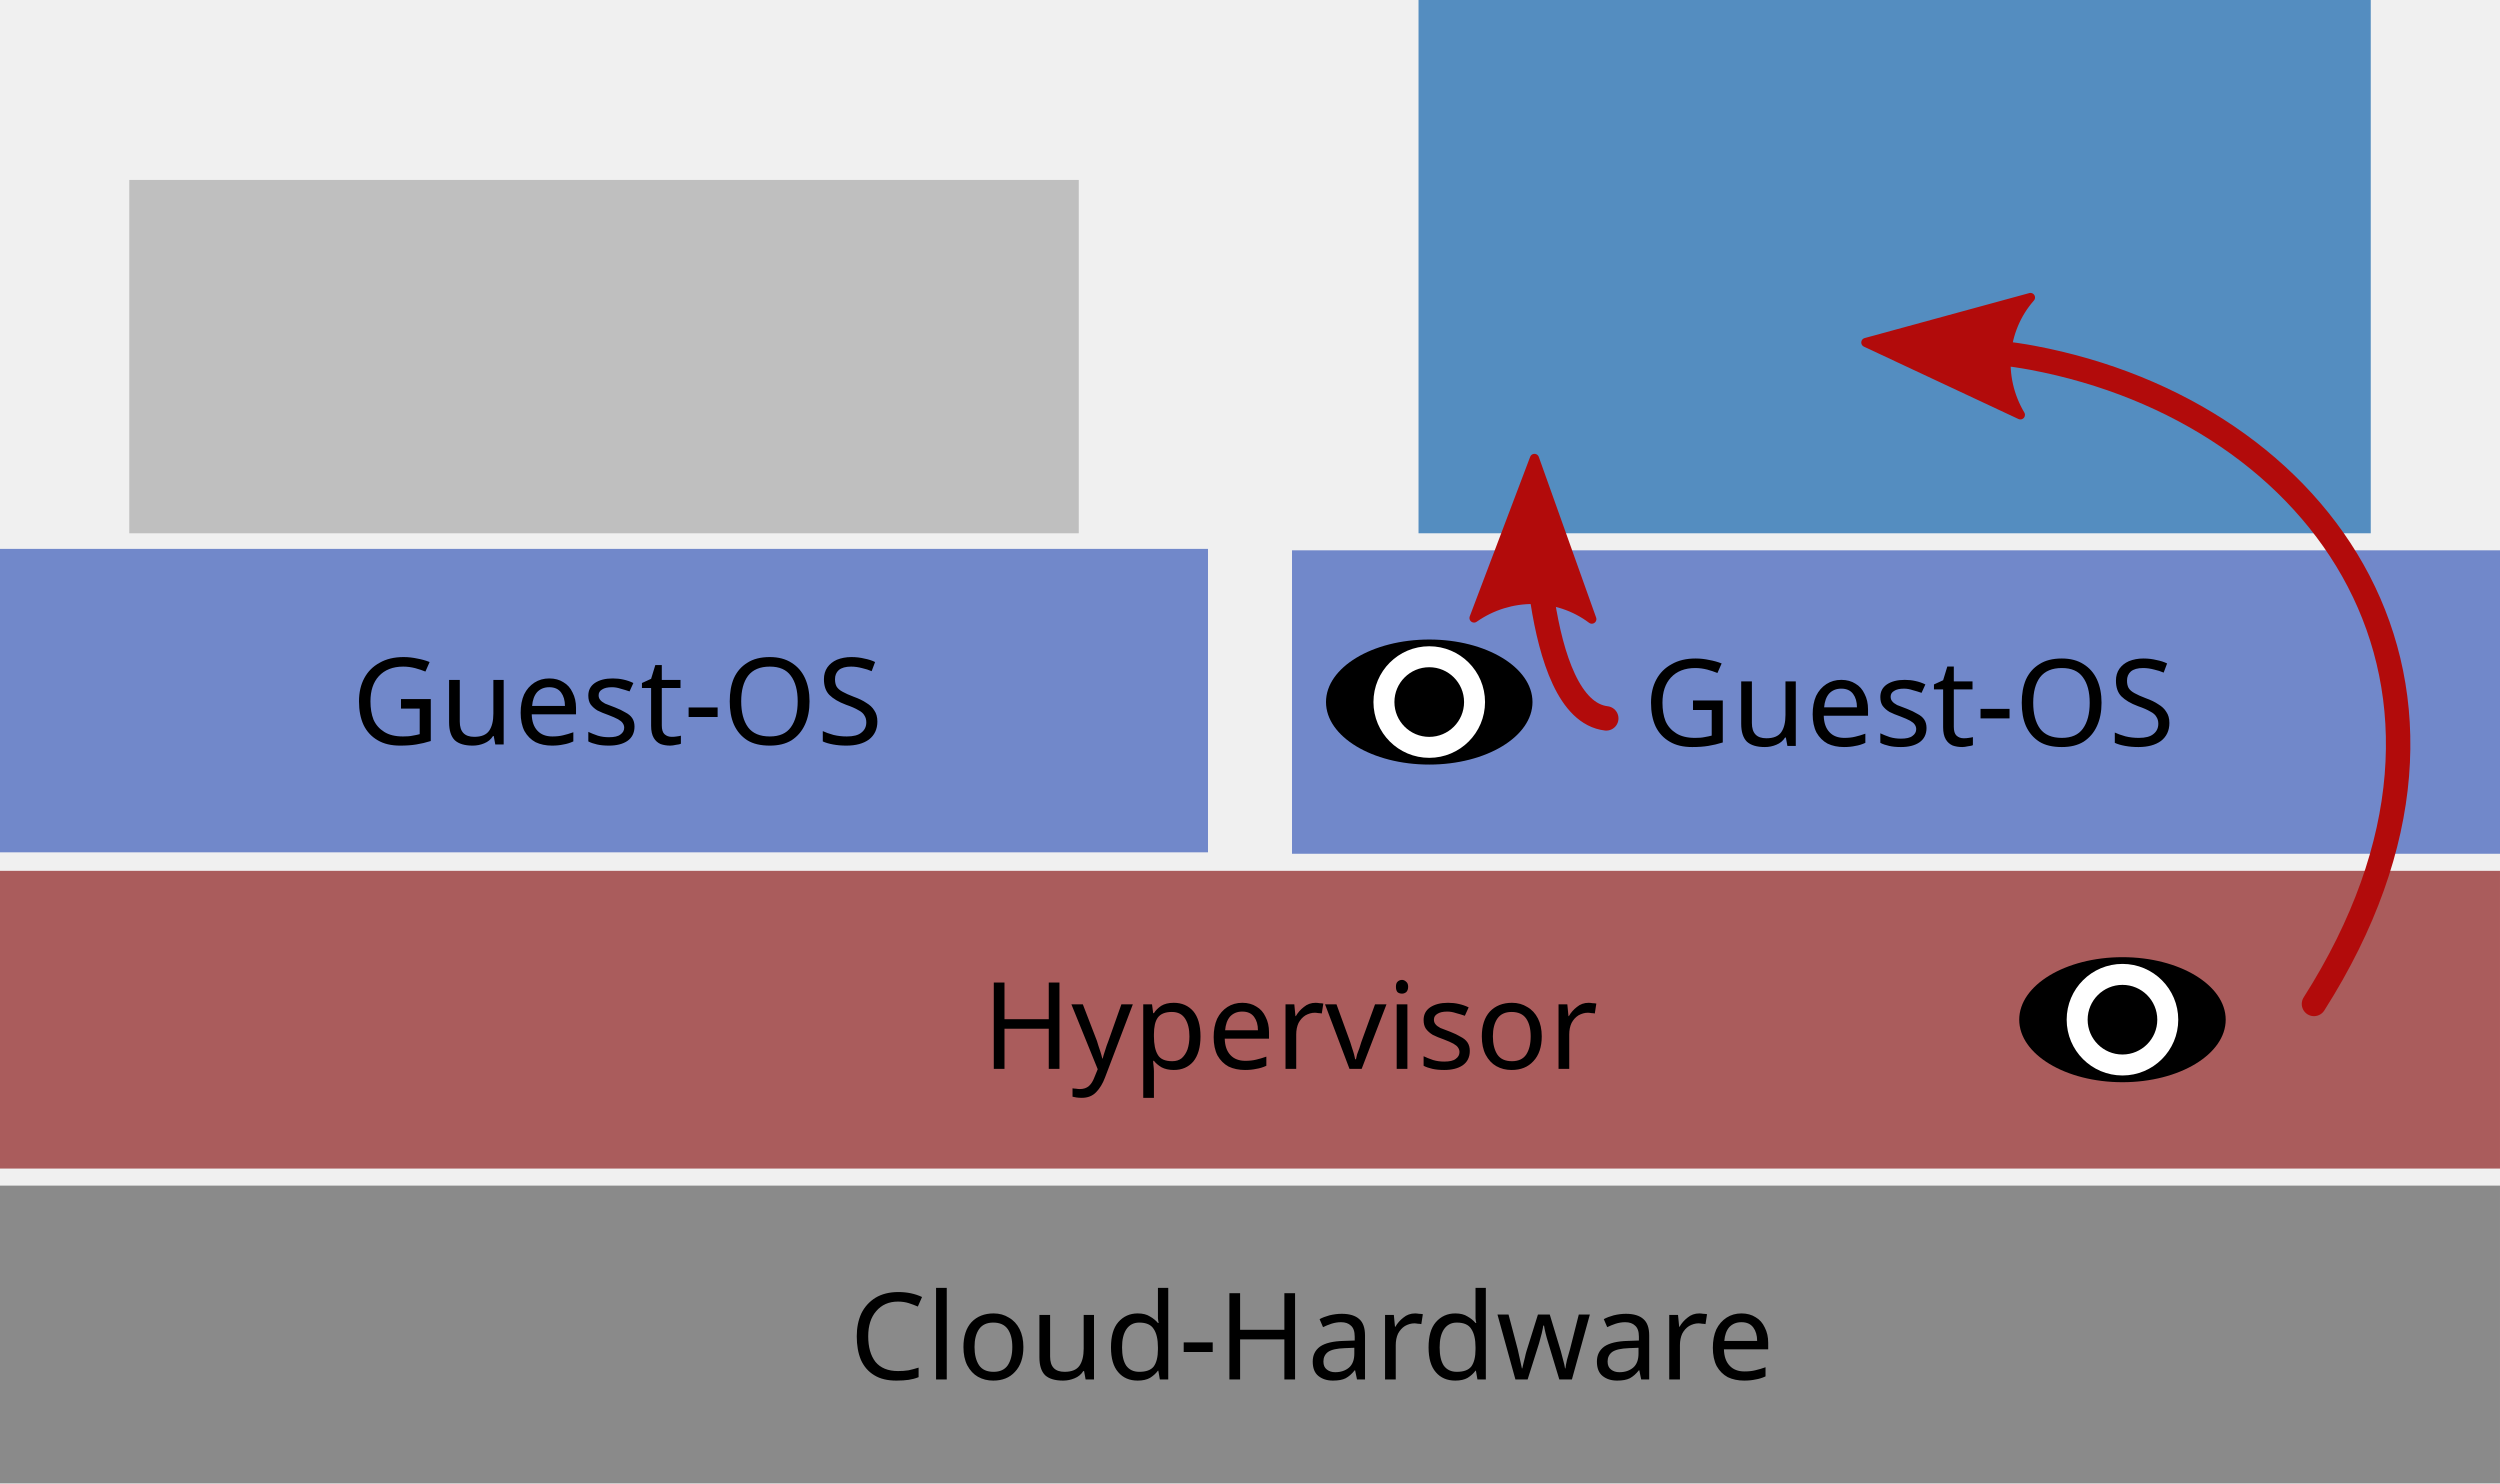
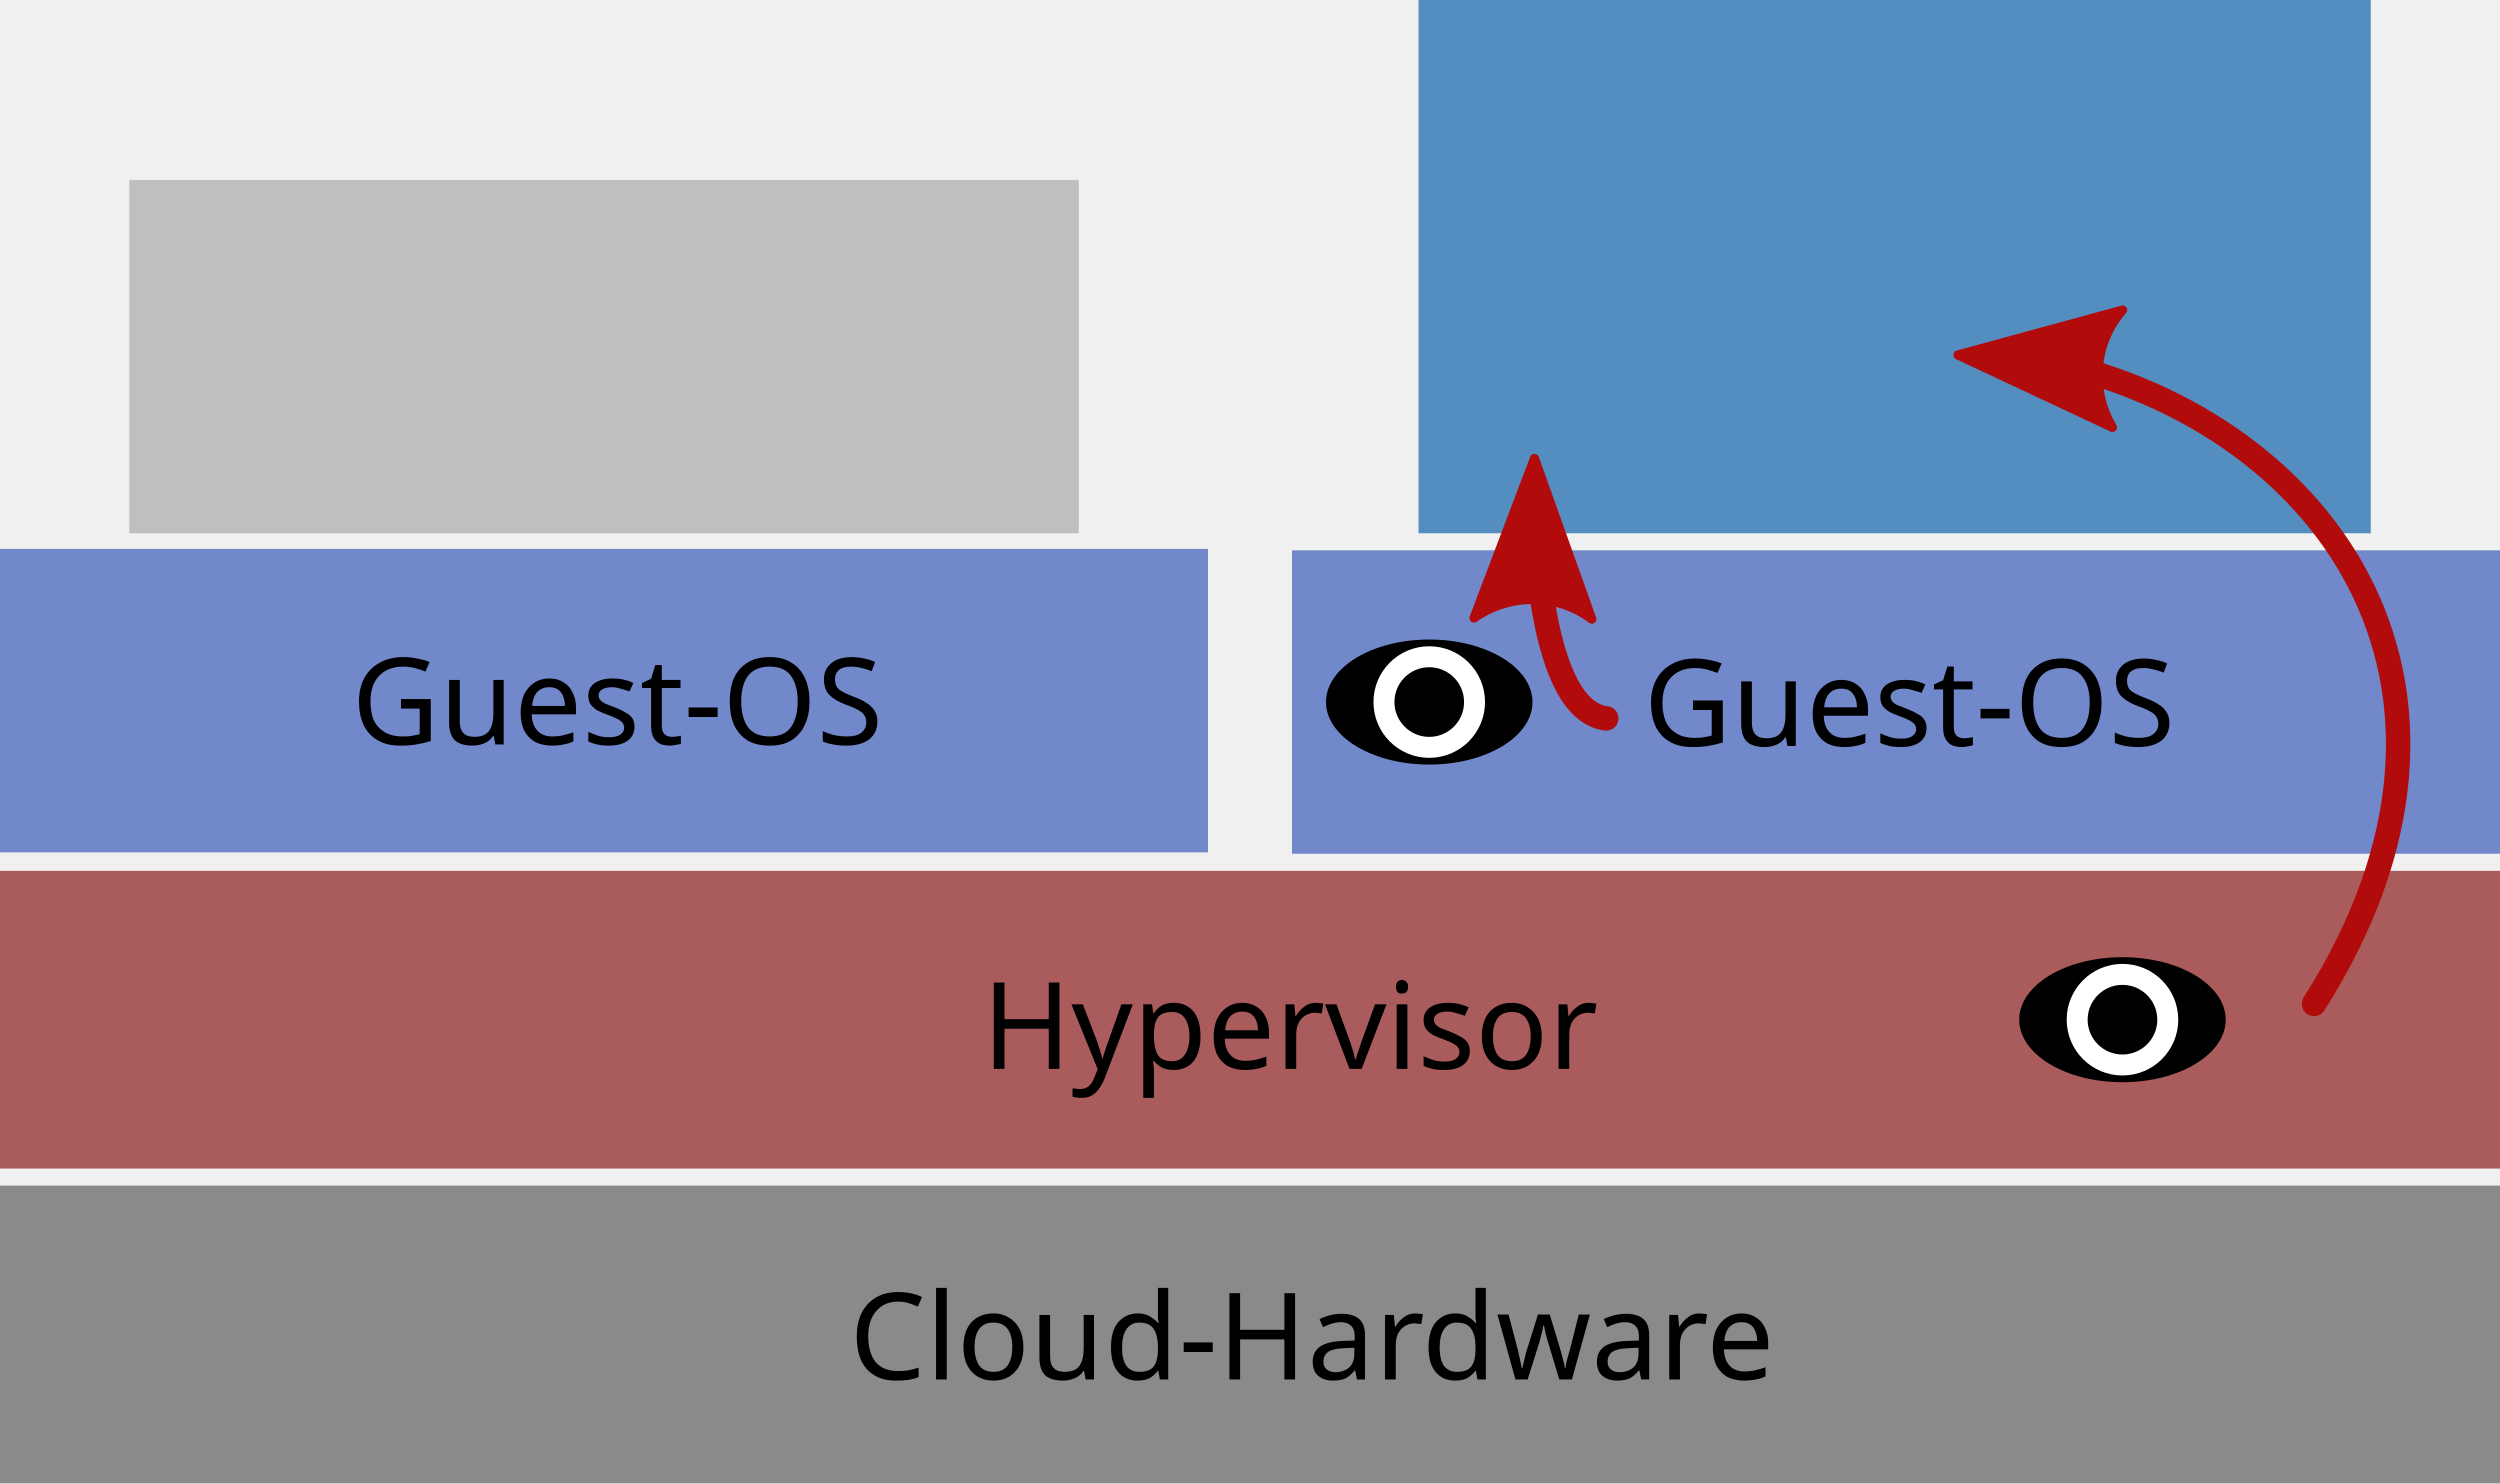
<svg xmlns="http://www.w3.org/2000/svg" width="102.334mm" height="60.718mm" viewBox="0 0 102.334 60.718" version="1.1" id="svg872">
  <defs id="defs866">
    <marker orient="auto" refY="0" refX="0" id="marker7928" style="overflow:visible">
      <path id="path7926" style="fill:#b20b0b;fill-opacity:1;fill-rule:evenodd;stroke:#b20b0b;stroke-width:0.625;stroke-linejoin:round;stroke-opacity:1" d="M 8.719,4.034 -2.207,0.016 8.719,-4.002 c -1.745,2.372 -1.735,5.617 -6e-7,8.035 z" transform="scale(-0.6)" />
    </marker>
    <marker orient="auto" refY="0" refX="0" id="marker7778" style="overflow:visible">
      <path id="path7776" style="fill:#000000;fill-opacity:1;fill-rule:evenodd;stroke:#000000;stroke-width:0.625;stroke-linejoin:round;stroke-opacity:1" d="M 8.719,4.034 -2.207,0.016 8.719,-4.002 c -1.745,2.372 -1.735,5.617 -6e-7,8.035 z" transform="matrix(-1.1,0,0,-1.1,-1.1,0)" />
    </marker>
    <marker orient="auto" refY="0" refX="0" id="Arrow2Mend" style="overflow:visible">
      <path id="path1721" style="fill:#b20b0b;fill-opacity:1;fill-rule:evenodd;stroke:#b20b0b;stroke-width:0.625;stroke-linejoin:round;stroke-opacity:1" d="M 8.719,4.034 -2.207,0.016 8.719,-4.002 c -1.745,2.372 -1.735,5.617 -6e-7,8.035 z" transform="scale(-0.6)" />
    </marker>
    <marker orient="auto" refY="0" refX="0" id="Arrow2Lstart" style="overflow:visible">
      <path id="path1712" style="fill:#eb0f0f;fill-opacity:1;fill-rule:evenodd;stroke:#eb0f0f;stroke-width:0.625;stroke-linejoin:round;stroke-opacity:1" d="M 8.719,4.034 -2.207,0.016 8.719,-4.002 c -1.745,2.372 -1.735,5.617 -6e-7,8.035 z" transform="matrix(1.1,0,0,1.1,1.1,0)" />
    </marker>
    <marker orient="auto" refY="0" refX="0" id="Arrow1Send" style="overflow:visible">
      <path id="path1709" d="M 0,0 5,-5 -12.5,0 5,5 Z" style="fill:#eb0f0f;fill-opacity:1;fill-rule:evenodd;stroke:#eb0f0f;stroke-width:1pt;stroke-opacity:1" transform="matrix(-0.2,0,0,-0.2,-1.2,0)" />
    </marker>
    <marker orient="auto" refY="0" refX="0" id="Arrow2Lend" style="overflow:visible">
      <path id="path1715" style="fill:#eb0f0f;fill-opacity:1;fill-rule:evenodd;stroke:#eb0f0f;stroke-width:0.625;stroke-linejoin:round;stroke-opacity:1" d="M 8.719,4.034 -2.207,0.016 8.719,-4.002 c -1.745,2.372 -1.735,5.617 -6e-7,8.035 z" transform="matrix(-1.1,0,0,-1.1,-1.1,0)" />
    </marker>
  </defs>
  <g id="layer1" transform="translate(-58.35149,-35.81126)">
    <rect y="35.811" x="116.417" height="21.829" width="38.978" id="rect4518-9" style="fill:#548dc0;fill-opacity:1;stroke:none;stroke-width:0.169;stroke-miterlimit:4;stroke-dasharray:none;stroke-opacity:1" ry="0" />
    <flowRoot transform="matrix(0.2645833,0,0,0.2645833,57.949,-12.24324)" style="font-style:normal;font-weight:normal;font-size:40px;line-height:1.25;font-family:sans-serif;letter-spacing:0px;word-spacing:0px;fill:#000000;fill-opacity:1;stroke:none" id="flowRoot4520-3" xml:space="preserve">
      <flowRegion id="flowRegion4522-7">
        <rect y="191.159" x="242.437" height="52.528" width="143.442" id="rect4524-0" />
      </flowRegion>
      <flowPara style="font-style:normal;font-variant:normal;font-weight:normal;font-stretch:normal;font-size:18.667px;font-family:sans-serif;-inkscape-font-specification:'sans-serif, Normal';font-variant-ligatures:normal;font-variant-caps:normal;font-variant-numeric:normal;font-feature-settings:normal;text-align:start;writing-mode:lr-tb;text-anchor:start" id="flowPara4526-7">PW-Manager</flowPara>
    </flowRoot>
    <rect style="fill:#8a8a8a;fill-opacity:1;stroke:none;stroke-width:0.786;stroke-linecap:round;stroke-linejoin:round;stroke-miterlimit:4;stroke-dasharray:none;stroke-opacity:1;paint-order:stroke markers fill" id="rect1480-9" width="102.334" height="12.187" x="58.351" y="84.343" />
    <text xml:space="preserve" style="font-style:normal;font-variant:normal;font-weight:normal;font-stretch:normal;font-size:4.939px;line-height:1.25;font-family:sans-serif;-inkscape-font-specification:'sans-serif, Normal';font-variant-ligatures:normal;font-variant-caps:normal;font-variant-numeric:normal;font-feature-settings:normal;text-align:start;letter-spacing:0px;word-spacing:0px;writing-mode:lr-tb;text-anchor:start;fill:#000000;fill-opacity:1;stroke:none;stroke-width:0.265" x="93.126" y="92.275" id="text1484-47">
      <tspan id="tspan1482-0" x="93.126" y="92.275" style="font-style:normal;font-variant:normal;font-weight:normal;font-stretch:normal;font-size:4.939px;font-family:sans-serif;-inkscape-font-specification:'sans-serif, Normal';font-variant-ligatures:normal;font-variant-caps:normal;font-variant-numeric:normal;font-feature-settings:normal;text-align:start;writing-mode:lr-tb;text-anchor:start;stroke-width:0.265">Cloud-Hardware</tspan>
    </text>
    <rect style="fill:#aa5c5c;fill-opacity:1;stroke:none;stroke-width:0.786;stroke-linecap:round;stroke-linejoin:round;stroke-miterlimit:4;stroke-dasharray:none;stroke-opacity:1;paint-order:stroke markers fill" id="rect1480-0-2" width="102.334" height="12.187" x="58.351" y="71.458" />
    <text xml:space="preserve" style="font-style:normal;font-variant:normal;font-weight:normal;font-stretch:normal;font-size:4.939px;line-height:1.25;font-family:sans-serif;-inkscape-font-specification:'sans-serif, Normal';font-variant-ligatures:normal;font-variant-caps:normal;font-variant-numeric:normal;font-feature-settings:normal;text-align:start;letter-spacing:0px;word-spacing:0px;writing-mode:lr-tb;text-anchor:start;fill:#000000;fill-opacity:1;stroke:none;stroke-width:0.265" x="98.546" y="79.56" id="text1484-4-2">
      <tspan id="tspan1482-7-5" x="98.546" y="79.56" style="font-style:normal;font-variant:normal;font-weight:normal;font-stretch:normal;font-size:4.939px;font-family:sans-serif;-inkscape-font-specification:'sans-serif, Normal';font-variant-ligatures:normal;font-variant-caps:normal;font-variant-numeric:normal;font-feature-settings:normal;text-align:start;writing-mode:lr-tb;text-anchor:start;stroke-width:0.265">Hypervisor</tspan>
    </text>
    <rect style="fill:#7188ca;fill-opacity:1;stroke:none;stroke-width:0.552;stroke-linecap:round;stroke-linejoin:round;stroke-miterlimit:4;stroke-dasharray:none;stroke-opacity:1;paint-order:stroke markers fill" id="rect1480-0-1-61" width="49.448" height="12.421" x="111.238" y="58.338" />
    <text xml:space="preserve" style="font-style:normal;font-variant:normal;font-weight:normal;font-stretch:normal;font-size:4.939px;line-height:1.25;font-family:sans-serif;-inkscape-font-specification:'sans-serif, Normal';font-variant-ligatures:normal;font-variant-caps:normal;font-variant-numeric:normal;font-feature-settings:normal;text-align:start;letter-spacing:0px;word-spacing:0px;writing-mode:lr-tb;text-anchor:start;fill:#000000;fill-opacity:1;stroke:none;stroke-width:0.265" x="125.635" y="66.344" id="text1484-4-7-4">
      <tspan id="tspan1482-7-2-2" x="125.635" y="66.344" style="font-style:normal;font-variant:normal;font-weight:normal;font-stretch:normal;font-size:4.939px;font-family:sans-serif;-inkscape-font-specification:'sans-serif, Normal';font-variant-ligatures:normal;font-variant-caps:normal;font-variant-numeric:normal;font-feature-settings:normal;text-align:start;writing-mode:lr-tb;text-anchor:start;stroke-width:0.265">Guest-OS</tspan>
    </text>
    <rect style="fill:#7188ca;fill-opacity:1;stroke:none;stroke-width:0.552;stroke-linecap:round;stroke-linejoin:round;stroke-miterlimit:4;stroke-dasharray:none;stroke-opacity:1;paint-order:stroke markers fill" id="rect1480-0-1-6-8" width="49.448" height="12.421" x="58.351" y="58.279" />
    <text xml:space="preserve" style="font-style:normal;font-variant:normal;font-weight:normal;font-stretch:normal;font-size:4.939px;line-height:1.25;font-family:sans-serif;-inkscape-font-specification:'sans-serif, Normal';font-variant-ligatures:normal;font-variant-caps:normal;font-variant-numeric:normal;font-feature-settings:normal;text-align:start;letter-spacing:0px;word-spacing:0px;writing-mode:lr-tb;text-anchor:start;fill:#000000;fill-opacity:1;stroke:none;stroke-width:0.265" x="72.749" y="66.285" id="text1484-4-7-9-2">
      <tspan id="tspan1482-7-2-6-6" x="72.749" y="66.285" style="font-style:normal;font-variant:normal;font-weight:normal;font-stretch:normal;font-size:4.939px;font-family:sans-serif;-inkscape-font-specification:'sans-serif, Normal';font-variant-ligatures:normal;font-variant-caps:normal;font-variant-numeric:normal;font-feature-settings:normal;text-align:start;writing-mode:lr-tb;text-anchor:start;stroke-width:0.265">Guest-OS</tspan>
    </text>
    <rect y="43.177" x="63.643" height="14.463" width="38.866" id="rect4518-7-8" style="fill:#bfbfbf;fill-opacity:1;stroke:none;stroke-width:0.2;stroke-miterlimit:4;stroke-dasharray:none;stroke-opacity:1" ry="0" />
    <flowRoot xml:space="preserve" id="flowRoot1604-2" style="font-style:normal;font-weight:normal;font-size:40px;line-height:1.25;font-family:sans-serif;letter-spacing:0px;word-spacing:0px;fill:#000000;fill-opacity:1;stroke:none" transform="matrix(0.2645833,0,0,0.2645833,67.61919,43.83691)">
      <flowRegion id="flowRegion1606-3">
-         <rect id="rect1608-1" width="136.371" height="50.003" x="196.475" y="10.342" />
+         <rect id="rect1608-1" width="224.228" height="50.717" x="196.475" y="10.342" />
      </flowRegion>
-       <flowPara id="flowPara1610-7" style="font-style:normal;font-variant:normal;font-weight:normal;font-stretch:normal;font-size:16px;font-family:sans-serif;-inkscape-font-specification:'sans-serif, Normal';font-variant-ligatures:normal;font-variant-caps:normal;font-variant-numeric:normal;font-feature-settings:normal;text-align:start;writing-mode:lr-tb;text-anchor:start">\tiny Password 1</flowPara>
+       <flowPara id="flowPara1610-7" style="font-style:normal;font-variant:normal;font-weight:normal;font-stretch:normal;font-size:16px;font-family:sans-serif;-inkscape-font-specification:'sans-serif, Normal';font-variant-ligatures:normal;font-variant-caps:normal;font-variant-numeric:normal;font-feature-settings:normal;text-align:start;writing-mode:lr-tb;text-anchor:start">\scriptsize Password 1</flowPara>
    </flowRoot>
    <flowRoot xml:space="preserve" id="flowRoot1604-0-4" style="font-style:normal;font-weight:normal;font-size:40px;line-height:1.25;font-family:sans-serif;letter-spacing:0px;word-spacing:0px;fill:#000000;fill-opacity:1;stroke:none" transform="matrix(0.2645833,0,0,0.2645833,67.61919,48.08591)">
      <flowRegion id="flowRegion1606-4-3">
-         <rect id="rect1608-2-5" width="136.371" height="50.003" x="196.475" y="10.342" />
+         <rect id="rect1608-2-5" width="191.371" height="48.574" x="196.475" y="10.342" />
      </flowRegion>
-       <flowPara id="flowPara1610-9-2" style="font-style:normal;font-variant:normal;font-weight:normal;font-stretch:normal;font-size:16px;font-family:sans-serif;-inkscape-font-specification:'sans-serif, Normal';font-variant-ligatures:normal;font-variant-caps:normal;font-variant-numeric:normal;font-feature-settings:normal;text-align:start;writing-mode:lr-tb;text-anchor:start">\tiny Password 2</flowPara>
+       <flowPara id="flowPara1610-9-2" style="font-style:normal;font-variant:normal;font-weight:normal;font-stretch:normal;font-size:16px;font-family:sans-serif;-inkscape-font-specification:'sans-serif, Normal';font-variant-ligatures:normal;font-variant-caps:normal;font-variant-numeric:normal;font-feature-settings:normal;text-align:start;writing-mode:lr-tb;text-anchor:start">\scriptsize Password 2</flowPara>
    </flowRoot>
  </g>
  <g id="layer2">
-     <path style="fill:none;stroke:#b20b0b;stroke-width:1;stroke-linecap:round;stroke-linejoin:miter;stroke-miterlimit:4;stroke-dasharray:none;stroke-opacity:1;marker-end:url(#Arrow2Mend)" d="m 94.719,41.095 c 8.349,-13.125 0.367,-24.217 -11.531,-26.45 -1.736,-0.326 -3.64,-0.363 -5.492,-0.522" id="path2583" />
+     <path style="fill:none;stroke:#b20b0b;stroke-width:1;stroke-linecap:round;stroke-linejoin:miter;stroke-miterlimit:4;stroke-dasharray:none;stroke-opacity:1;marker-end:url(#Arrow2Mend)" d="m 94.719,41.095 c 8.349,-13.125 0.367,-24.217 -11.531,-26.45 -1.736,-0.326 0.131,0.149 -1.722,-0.011" id="path2583" />
    <path style="fill:none;stroke:#b20b0b;stroke-width:1;stroke-linecap:round;stroke-linejoin:miter;stroke-miterlimit:4;stroke-dasharray:none;stroke-opacity:1;marker-end:url(#marker7928)" d="M 65.75,29.406 C 62.722,29.044 62.808,20.089 62.808,20.089" id="path7756" />
    <g id="g7744-8" transform="matrix(0.7507379,0,0,0.7507379,9.744655,-63.02049)">
      <g id="g7748-9" transform="matrix(0.4680481,0,0,0.4680481,28.72465,71.69559)">
        <ellipse style="fill:#000000;fill-opacity:1;stroke:none;stroke-width:1;stroke-linecap:round;stroke-linejoin:round;stroke-miterlimit:4;stroke-dasharray:none;stroke-opacity:1;paint-order:stroke markers fill" id="path7723-3" cx="77.394" cy="107.955" rx="12.027" ry="7.283" />
        <circle style="fill:none;fill-opacity:1;stroke:#ffffff;stroke-width:2.443;stroke-linecap:round;stroke-linejoin:round;stroke-miterlimit:4;stroke-dasharray:none;stroke-opacity:1;paint-order:stroke markers fill" id="path7725-6-1" cx="77.394" cy="107.955" r="5.278" />
      </g>
    </g>
    <g id="g7744-8-2" transform="matrix(0.7507379,0,0,0.7507379,38.12055,-50.01827)">
      <g id="g7748-9-8" transform="matrix(0.4680481,0,0,0.4680481,28.72465,71.69559)">
        <ellipse style="fill:#000000;fill-opacity:1;stroke:none;stroke-width:1;stroke-linecap:round;stroke-linejoin:round;stroke-miterlimit:4;stroke-dasharray:none;stroke-opacity:1;paint-order:stroke markers fill" id="path7723-3-8" cx="77.394" cy="107.955" rx="12.027" ry="7.283" />
        <circle style="fill:none;fill-opacity:1;stroke:#ffffff;stroke-width:2.443;stroke-linecap:round;stroke-linejoin:round;stroke-miterlimit:4;stroke-dasharray:none;stroke-opacity:1;paint-order:stroke markers fill" id="path7725-6-1-9" cx="77.394" cy="107.955" r="5.278" />
      </g>
    </g>
  </g>
</svg>
